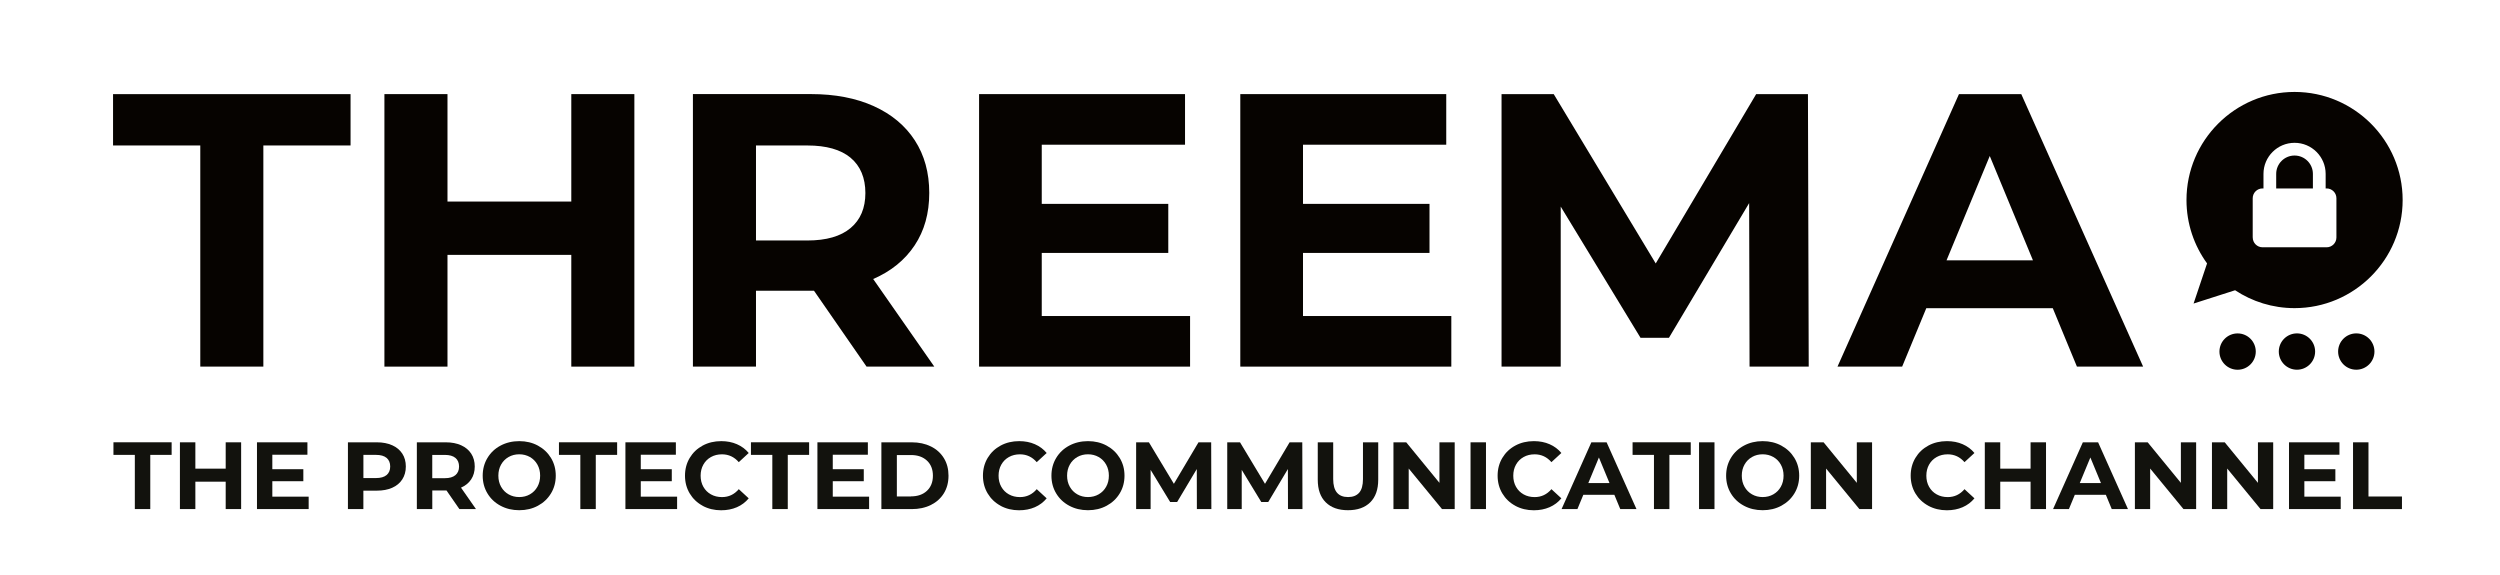
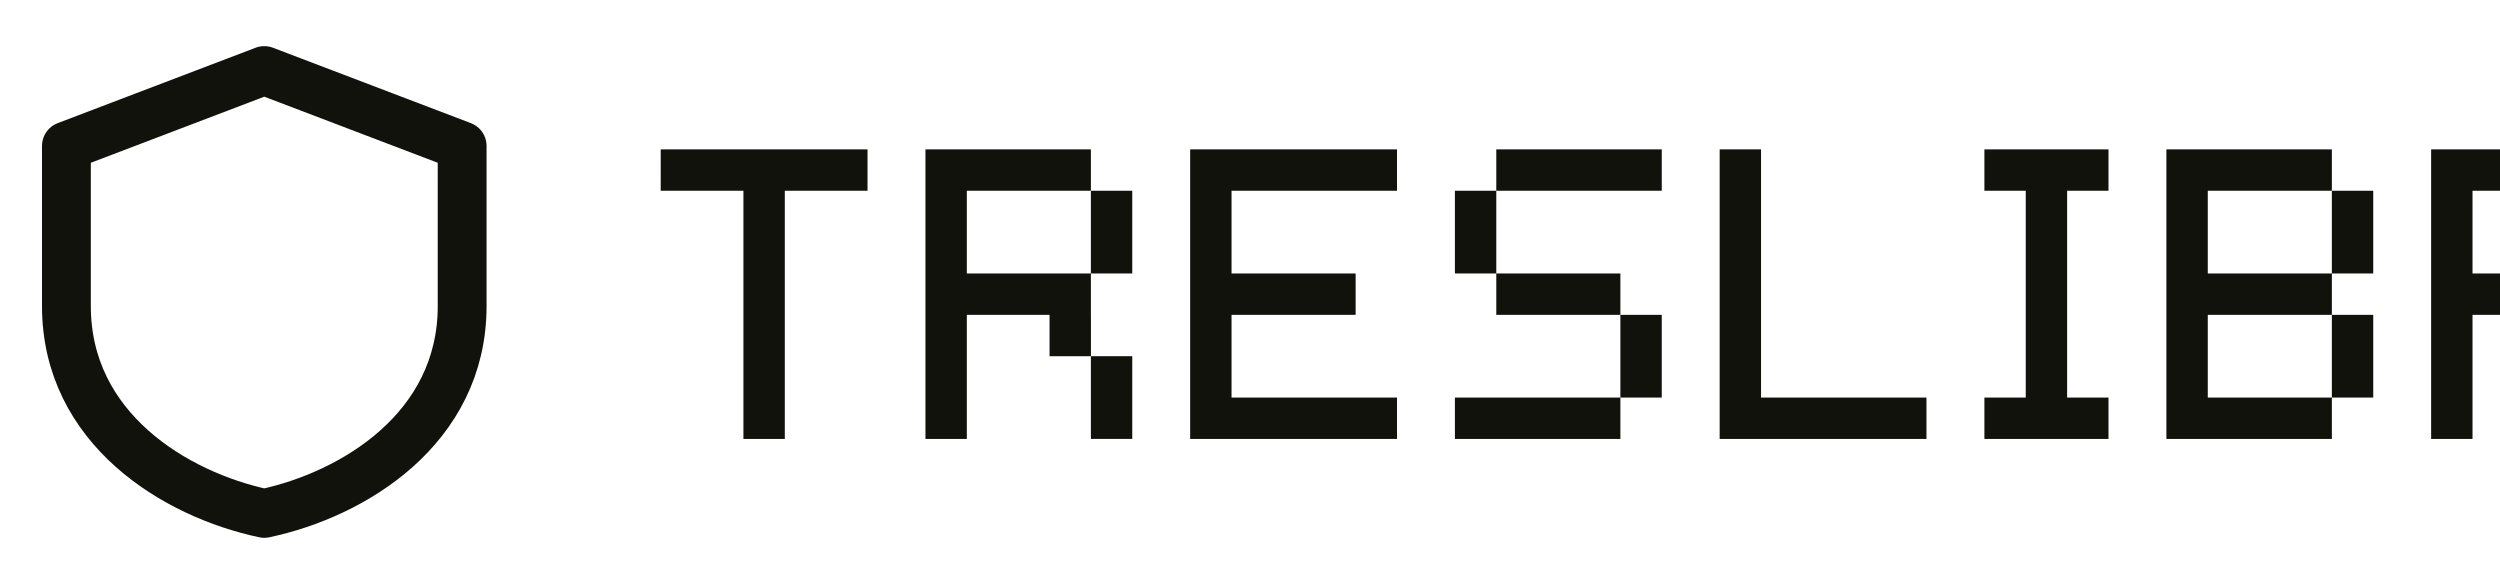
- <svg xmlns="http://www.w3.org/2000/svg" id="Layer_1" version="1.1" viewBox="0 0 807.85 185.65">
-   <defs>
-     <style>
-     .st0 { fill: none; }
-     .st1 { fill-rule: evenodd; }
-     .st1, .st2 { fill: #060300; }
-     .st3 { fill: #12120d; }
-     .st4 { isolation: isolate; }
-     .st5 { clip-path: url(#clippath-1); }
-     .st6 { clip-path: url(#clippath); }
-   </style>
-     <clipPath id="clippath">
-       <rect class="st0" x="36.53" y="29.71" width="739.86" height="89.77" />
-     </clipPath>
-     <clipPath id="clippath-1">
-       <rect class="st0" x="36.53" y="29.65" width="739.86" height="89.83" />
-     </clipPath>
-   </defs>
-   <g class="st6">
-     <g class="st5">
-       <path class="st1" d="m728.93 113.61c0 3.24-2.63 5.87-5.87 5.87s-5.87-2.63-5.87-5.87 2.63-5.87 5.87-5.87 5.87 2.63 5.87 5.87" />
-       <polygon class="st2" points="64.72 47.01 36.53 47.01 36.53 30.41 113.28 30.41 113.28 47.01 85.1 47.01 85.1 118.47 64.72 118.47" />
-       <polygon class="st2" points="204.99 30.41 204.99 118.47 184.61 118.47 184.61 82.36 144.6 82.36 144.6 118.47 124.22 118.47 124.22 30.41 144.6 30.41 144.6 65.13 184.61 65.13 184.61 30.41" />
-       <path class="st2" d="m280.02 118.47-16.99-24.53h-18.74v24.53h-20.38v-88.07h38.12c7.8 0 14.57 1.3 20.32 3.9 5.74 2.6 10.17 6.29 13.27 11.07s4.66 10.44 4.66 16.99-1.57 12.18-4.72 16.92-7.61 8.37-13.4 10.88l19.75 28.31h-21.89zm-5.16-67.5c-3.19-2.64-7.84-3.96-13.96-3.96h-16.61v30.7h16.61c6.12 0 10.77-1.34 13.96-4.02s4.78-6.46 4.78-11.32-1.6-8.74-4.78-11.39" />
-       <polygon class="st2" points="384.56 102.12 384.56 118.47 316.38 118.47 316.38 30.41 382.93 30.41 382.93 46.76 336.63 46.76 336.63 65.88 377.52 65.88 377.52 81.73 336.63 81.73 336.63 102.12" />
-       <polygon class="st2" points="468.98 102.12 468.98 118.47 400.79 118.47 400.79 30.41 467.34 30.41 467.34 46.76 421.05 46.76 421.05 65.88 461.93 65.88 461.93 81.73 421.05 81.73 421.05 102.12" />
-       <polygon class="st2" points="565.35 118.47 565.22 65.63 539.3 109.16 530.12 109.16 504.33 66.76 504.33 118.47 485.21 118.47 485.21 30.41 502.07 30.41 535.03 85.13 567.49 30.41 584.22 30.41 584.47 118.47" />
-       <path class="st2" d="m663.35 99.6h-40.89l-7.8 18.87h-20.89l39.25-88.06h20.13l39.38 88.06h-21.39l-7.8-18.87h0.01zm-6.42-15.47-13.96-33.72-13.97 33.72h27.93z" />
-       <path class="st2" d="m742.24 107.73c-3.24 0-5.87 2.63-5.87 5.87s2.63 5.87 5.87 5.87 5.87-2.63 5.87-5.87-2.63-5.87-5.87-5.87" />
-       <path class="st2" d="m761.41 107.73c-3.24 0-5.87 2.63-5.87 5.87s2.63 5.87 5.87 5.87 5.87-2.63 5.87-5.87-2.63-5.87-5.87-5.87" />
-       <path class="st2" d="M776.39,64.64c0-19.26-15.67-34.93-34.93-34.93s-34.92,15.67-34.92,34.93c0,7.65,2.47,14.72,6.65,20.48l-4.36,12.97,13.42-4.3c5.52,3.65,12.12,5.78,19.21,5.78,19.26,0,34.93-15.67,34.93-34.93M727.94,76.74v-12.68c0-1.75,1.42-3.17,3.17-3.17h.31v-4.7c0-5.54,4.51-10.04,10.05-10.04s10.04,4.51,10.04,10.04v4.7h.31c1.75,0,3.17,1.42,3.17,3.17v12.68c0,1.75-1.42,3.17-3.17,3.17h-20.7c-1.75,0-3.17-1.42-3.17-3.17" />
-       <path class="st2" d="m741.46 50.26c-3.27 0-5.93 2.66-5.93 5.93v4.7h11.86v-4.7c0-3.27-2.66-5.93-5.93-5.93" />
-     </g>
-   </g>
-   <g class="st4">
-     <path class="st3" d="m43.56 146.99h-6.9v-4.07h18.8v4.07h-6.9v17.51h-4.99v-17.51z" />
-     <path class="st3" d="m77.92 142.93v21.57h-4.99v-8.85h-9.8v8.85h-4.99v-21.57h4.99v8.51h9.8v-8.51h4.99z" />
-     <path class="st3" d="m99.74 160.49v4.01h-16.7v-21.57h16.3v4.01h-11.34v4.68h10.02v3.88h-10.02v4.99h11.74z" />
-     <path class="st3" d="M126.75,143.88c1.41.64,2.49,1.54,3.25,2.71.76,1.17,1.14,2.56,1.14,4.16s-.38,2.96-1.14,4.15c-.76,1.18-1.84,2.09-3.25,2.71-1.41.63-3.07.94-4.98.94h-4.35v5.95h-4.99v-21.57h9.34c1.91,0,3.57.32,4.98.96ZM124.92,153.51c.78-.65,1.17-1.57,1.17-2.76s-.39-2.14-1.17-2.79-1.92-.97-3.42-.97h-4.07v7.49h4.07c1.5,0,2.64-.32,3.42-.97Z" />
-     <path class="st3" d="m148.44 164.5-4.16-6.01h-4.59v6.01h-4.99v-21.57h9.34c1.91 0 3.57 0.32 4.98 0.96s2.49 1.54 3.25 2.71 1.14 2.56 1.14 4.16-0.39 2.99-1.16 4.15-1.86 2.05-3.28 2.67l4.84 6.93h-5.36zm-1.27-16.53c-0.78-0.65-1.92-0.97-3.42-0.97h-4.07v7.52h4.07c1.5 0 2.64-0.33 3.42-0.99s1.17-1.58 1.17-2.77-0.39-2.14-1.17-2.79z" />
-     <path class="st3" d="m161.73 163.42c-1.8-0.96-3.21-2.3-4.22-3.99-1.02-1.69-1.53-3.6-1.53-5.72s0.51-4.02 1.53-5.72 2.42-3.03 4.22-3.99 3.82-1.45 6.06-1.45 4.25 0.48 6.04 1.45 3.19 2.3 4.22 3.99c1.03 1.7 1.54 3.6 1.54 5.72s-0.51 4.02-1.54 5.72-2.43 3.03-4.22 3.99c-1.79 0.97-3.8 1.45-6.04 1.45s-4.26-0.48-6.06-1.45zm9.51-3.68c1.03-0.59 1.83-1.4 2.42-2.45s0.88-2.24 0.88-3.58-0.29-2.53-0.88-3.58-1.39-1.86-2.42-2.45c-1.03-0.58-2.18-0.88-3.45-0.88s-2.42 0.29-3.45 0.88-1.83 1.4-2.42 2.45-0.88 2.24-0.88 3.58 0.29 2.53 0.88 3.58 1.39 1.86 2.42 2.45 2.18 0.88 3.45 0.88 2.42-0.29 3.45-0.88z" />
-     <path class="st3" d="m187.52 146.99h-6.9v-4.07h18.8v4.07h-6.9v17.51h-4.99v-17.51z" />
-     <path class="st3" d="m218.8 160.49v4.01h-16.7v-21.57h16.3v4.01h-11.34v4.68h10.02v3.88h-10.02v4.99h11.74z" />
-     <path class="st3" d="M227.07,163.44c-1.78-.96-3.17-2.28-4.19-3.98s-1.53-3.61-1.53-5.75.51-4.05,1.53-5.75,2.41-3.02,4.19-3.98,3.78-1.43,5.99-1.43c1.87,0,3.56.33,5.07.99,1.51.66,2.78,1.6,3.81,2.84l-3.21,2.96c-1.46-1.68-3.27-2.53-5.42-2.53-1.34,0-2.53.29-3.58.88-1.05.59-1.86,1.4-2.45,2.45s-.88,2.24-.88,3.58.29,2.53.88,3.58,1.4,1.86,2.45,2.45,2.24.88,3.58.88c2.16,0,3.97-.85,5.42-2.56l3.21,2.96c-1.03,1.25-2.3,2.21-3.82,2.87-1.52.66-3.22.99-5.09.99-2.2,0-4.19-.48-5.96-1.43Z" />
-     <path class="st3" d="m249.56 146.99h-6.9v-4.07h18.8v4.07h-6.9v17.51h-4.99v-17.51z" />
-     <path class="st3" d="m280.84 160.49v4.01h-16.7v-21.57h16.3v4.01h-11.34v4.68h10.02v3.88h-10.02v4.99h11.74z" />
-     <path class="st3" d="M284.81,142.93h9.8c2.34,0,4.41.45,6.21,1.34s3.19,2.15,4.19,3.78c1,1.62,1.49,3.51,1.49,5.67s-.5,4.05-1.49,5.67c-1,1.62-2.39,2.88-4.19,3.78s-3.87,1.34-6.21,1.34h-9.8v-21.57ZM294.37,160.4c2.16,0,3.88-.6,5.16-1.8s1.93-2.83,1.93-4.88-.64-3.68-1.93-4.88-3-1.8-5.16-1.8h-4.56v13.38h4.56Z" />
-     <path class="st3" d="M323.35,163.44c-1.78-.96-3.17-2.28-4.19-3.98s-1.53-3.61-1.53-5.75.51-4.05,1.53-5.75,2.41-3.02,4.19-3.98,3.78-1.43,5.99-1.43c1.87,0,3.56.33,5.07.99,1.51.66,2.78,1.6,3.81,2.84l-3.21,2.96c-1.46-1.68-3.27-2.53-5.42-2.53-1.34,0-2.53.29-3.58.88-1.05.59-1.86,1.4-2.45,2.45s-.88,2.24-.88,3.58.29,2.53.88,3.58,1.4,1.86,2.45,2.45,2.24.88,3.58.88c2.16,0,3.97-.85,5.42-2.56l3.21,2.96c-1.03,1.25-2.3,2.21-3.82,2.87-1.52.66-3.22.99-5.09.99-2.2,0-4.19-.48-5.96-1.43Z" />
-     <path class="st3" d="m345.51 163.42c-1.8-0.96-3.21-2.3-4.22-3.99-1.02-1.69-1.53-3.6-1.53-5.72s0.51-4.02 1.53-5.72 2.42-3.03 4.22-3.99 3.82-1.45 6.06-1.45 4.25 0.48 6.04 1.45 3.19 2.3 4.22 3.99c1.03 1.7 1.54 3.6 1.54 5.72s-0.51 4.02-1.54 5.72-2.43 3.03-4.22 3.99c-1.79 0.97-3.8 1.45-6.04 1.45s-4.26-0.48-6.06-1.45zm9.51-3.68c1.03-0.59 1.83-1.4 2.42-2.45s0.88-2.24 0.88-3.58-0.29-2.53-0.88-3.58-1.39-1.86-2.42-2.45c-1.03-0.58-2.18-0.88-3.45-0.88s-2.42 0.29-3.45 0.88-1.83 1.4-2.42 2.45-0.88 2.24-0.88 3.58 0.29 2.53 0.88 3.58 1.39 1.86 2.42 2.45 2.18 0.88 3.45 0.88 2.42-0.29 3.45-0.88z" />
-     <path class="st3" d="M386.76,164.5l-.03-12.94-6.35,10.66h-2.25l-6.32-10.39v12.67h-4.68v-21.57h4.13l8.07,13.41,7.95-13.41h4.1l.06,21.57h-4.68Z" />
-     <path class="st3" d="M416.2,164.5l-.03-12.94-6.35,10.66h-2.25l-6.32-10.39v12.67h-4.68v-21.57h4.13l8.07,13.41,7.95-13.41h4.1l.06,21.57h-4.68Z" />
-     <path class="st3" d="M428.39,162.31c-1.72-1.71-2.57-4.14-2.57-7.3v-12.08h4.99v11.9c0,3.86,1.6,5.79,4.81,5.79,1.56,0,2.75-.47,3.58-1.4.82-.94,1.23-2.4,1.23-4.39v-11.9h4.93v12.08c0,3.16-.86,5.6-2.57,7.3-1.72,1.71-4.11,2.56-7.2,2.56s-5.48-.85-7.2-2.56Z" />
-     <path class="st3" d="m470.07 142.93v21.57h-4.1l-10.76-13.1v13.1h-4.93v-21.57h4.13l10.73 13.1v-13.1h4.93z" />
-     <path class="st3" d="m475.19 142.93h4.99v21.57h-4.99v-21.57z" />
-     <path class="st3" d="m489.66 163.44c-1.78-0.96-3.17-2.28-4.19-3.98s-1.53-3.61-1.53-5.75 0.51-4.05 1.53-5.75 2.41-3.02 4.19-3.98 3.78-1.43 6-1.43c1.87 0 3.56 0.33 5.07 0.99s2.78 1.6 3.81 2.84l-3.21 2.96c-1.46-1.68-3.27-2.53-5.42-2.53-1.34 0-2.53 0.29-3.58 0.88s-1.86 1.4-2.45 2.45-0.88 2.24-0.88 3.58 0.29 2.53 0.88 3.58 1.4 1.86 2.45 2.45 2.24 0.88 3.58 0.88c2.16 0 3.96-0.85 5.42-2.56l3.21 2.96c-1.03 1.25-2.3 2.21-3.82 2.87s-3.22 0.99-5.08 0.99c-2.2 0-4.19-0.48-5.96-1.43z" />
-     <path class="st3" d="m521.66 159.88h-10.02l-1.91 4.62h-5.12l9.62-21.57h4.93l9.65 21.57h-5.24l-1.91-4.62zm-1.57-3.79-3.42-8.26-3.42 8.26h6.84z" />
-     <path class="st3" d="m534.45 146.99h-6.9v-4.07h18.8v4.07h-6.9v17.51h-4.99v-17.51z" />
-     <path class="st3" d="m549.03 142.93h4.99v21.57h-4.99v-21.57z" />
-     <path class="st3" d="m563.53 163.42c-1.8-0.96-3.21-2.3-4.22-3.99-1.02-1.69-1.53-3.6-1.53-5.72s0.51-4.02 1.53-5.72 2.42-3.03 4.22-3.99c1.8-0.97 3.82-1.45 6.06-1.45s4.25 0.48 6.04 1.45 3.19 2.3 4.22 3.99c1.03 1.7 1.54 3.6 1.54 5.72s-0.51 4.02-1.54 5.72-2.44 3.03-4.22 3.99c-1.79 0.97-3.8 1.45-6.04 1.45s-4.26-0.48-6.06-1.45zm9.51-3.68c1.03-0.59 1.83-1.4 2.42-2.45s0.88-2.24 0.88-3.58-0.29-2.53-0.88-3.58c-0.58-1.05-1.39-1.86-2.42-2.45-1.03-0.58-2.18-0.88-3.45-0.88s-2.42 0.29-3.45 0.88-1.83 1.4-2.42 2.45-0.88 2.24-0.88 3.58 0.29 2.53 0.88 3.58 1.39 1.86 2.42 2.45 2.18 0.88 3.45 0.88 2.42-0.29 3.45-0.88z" />
-     <path class="st3" d="m604.94 142.93v21.57h-4.1l-10.76-13.1v13.1h-4.93v-21.57h4.13l10.73 13.1v-13.1h4.93z" />
-     <path class="st3" d="m623.14 163.44c-1.78-0.96-3.17-2.28-4.19-3.98s-1.53-3.61-1.53-5.75 0.51-4.05 1.53-5.75 2.41-3.02 4.19-3.98 3.78-1.43 6-1.43c1.87 0 3.56 0.33 5.07 0.99s2.78 1.6 3.81 2.84l-3.21 2.96c-1.46-1.68-3.27-2.53-5.42-2.53-1.34 0-2.53 0.29-3.58 0.88s-1.86 1.4-2.45 2.45-0.88 2.24-0.88 3.58 0.29 2.53 0.88 3.58 1.4 1.86 2.45 2.45 2.24 0.88 3.58 0.88c2.16 0 3.96-0.85 5.42-2.56l3.21 2.96c-1.03 1.25-2.3 2.21-3.82 2.87s-3.22 0.99-5.08 0.99c-2.2 0-4.19-0.48-5.96-1.43z" />
-     <path class="st3" d="m661.15 142.93v21.57h-4.99v-8.85h-9.8v8.85h-4.99v-21.57h4.99v8.51h9.8v-8.51h4.99z" />
-     <path class="st3" d="m680.48 159.88h-10.02l-1.91 4.62h-5.12l9.62-21.57h4.93l9.65 21.57h-5.24l-1.91-4.62zm-1.58-3.79-3.42-8.26-3.42 8.26h6.84z" />
-     <path class="st3" d="m709.66 142.93v21.57h-4.1l-10.76-13.1v13.1h-4.93v-21.57h4.13l10.73 13.1v-13.1h4.93z" />
-     <path class="st3" d="m734.56 142.93v21.57h-4.1l-10.76-13.1v13.1h-4.93v-21.57h4.13l10.73 13.1v-13.1h4.93z" />
-     <path class="st3" d="m756.38 160.49v4.01h-16.71v-21.57h16.3v4.01h-11.34v4.68h10.02v3.88h-10.02v4.99h11.74z" />
-     <path class="st3" d="m760.36 142.93h4.99v17.51h10.82v4.07h-15.81v-21.57z" />
-   </g>
+ <svg xmlns="http://www.w3.org/2000/svg" viewBox="0 0 807.85 185.65">
+   <path d="M85.40,22.80L149.34,47.16V98.91C149.34,138.49 114.17,159.81 85.40,165.90C56.63,159.81 21.46,138.49 21.46,98.91V47.16Z" fill="none" stroke="#12120D" stroke-width="15.78" stroke-linejoin="round" />
+   <path d="M213.50,48.27h66.83v13.37h-66.83zM240.23,61.64h13.37v80.20h-13.37zM299.05,48.27h13.37v93.57h-13.37zM312.41,48.27h40.10v13.37h-40.10zM352.51,61.64h13.37v26.73h-13.37zM312.41,88.37h40.10v13.37h-40.10zM339.15,101.74h13.37v13.37h-13.37zM352.51,115.10h13.37v26.73h-13.37zM384.59,48.27h13.37v93.57h-13.37zM397.96,48.27h53.47v13.37h-53.47zM397.96,88.37h40.10v13.37h-40.10zM397.96,128.47h53.47v13.37h-53.47zM483.51,48.27h53.47v13.37h-53.47zM470.14,61.64h13.37v26.73h-13.37zM483.51,88.37h40.10v13.37h-40.10zM523.61,101.74h13.37v26.73h-13.37zM470.14,128.47h53.47v13.37h-53.47zM555.69,48.27h13.37v93.57h-13.37zM569.05,128.47h53.47v13.37h-53.47zM641.24,48.27h40.10v13.37h-40.10zM654.60,61.64h13.37v66.83h-13.37zM641.24,128.47h40.10v13.37h-40.10zM700.05,48.27h13.37v93.57h-13.37zM713.42,48.27h40.10v13.37h-40.10zM753.52,61.64h13.37v26.73h-13.37zM713.42,88.37h40.10v13.37h-40.10zM753.52,101.74h13.37v26.73h-13.37zM713.42,128.47h40.10v13.37h-40.10zM785.60,48.27h13.37v93.57h-13.37zM798.96,48.27h40.10v13.37h-40.10zM839.06,61.64h13.37v26.73h-13.37zM798.96,88.37h40.10v13.37h-40.10zM825.70,101.74h13.37v13.37h-13.37zM839.06,115.10h13.37v26.73h-13.37zM871.14,48.27h13.37v93.57h-13.37zM884.51,48.27h53.47v13.37h-53.47zM884.51,88.37h40.10v13.37h-40.10zM884.51,128.47h53.47v13.37h-53.47z" fill="#12120D" />
</svg>
